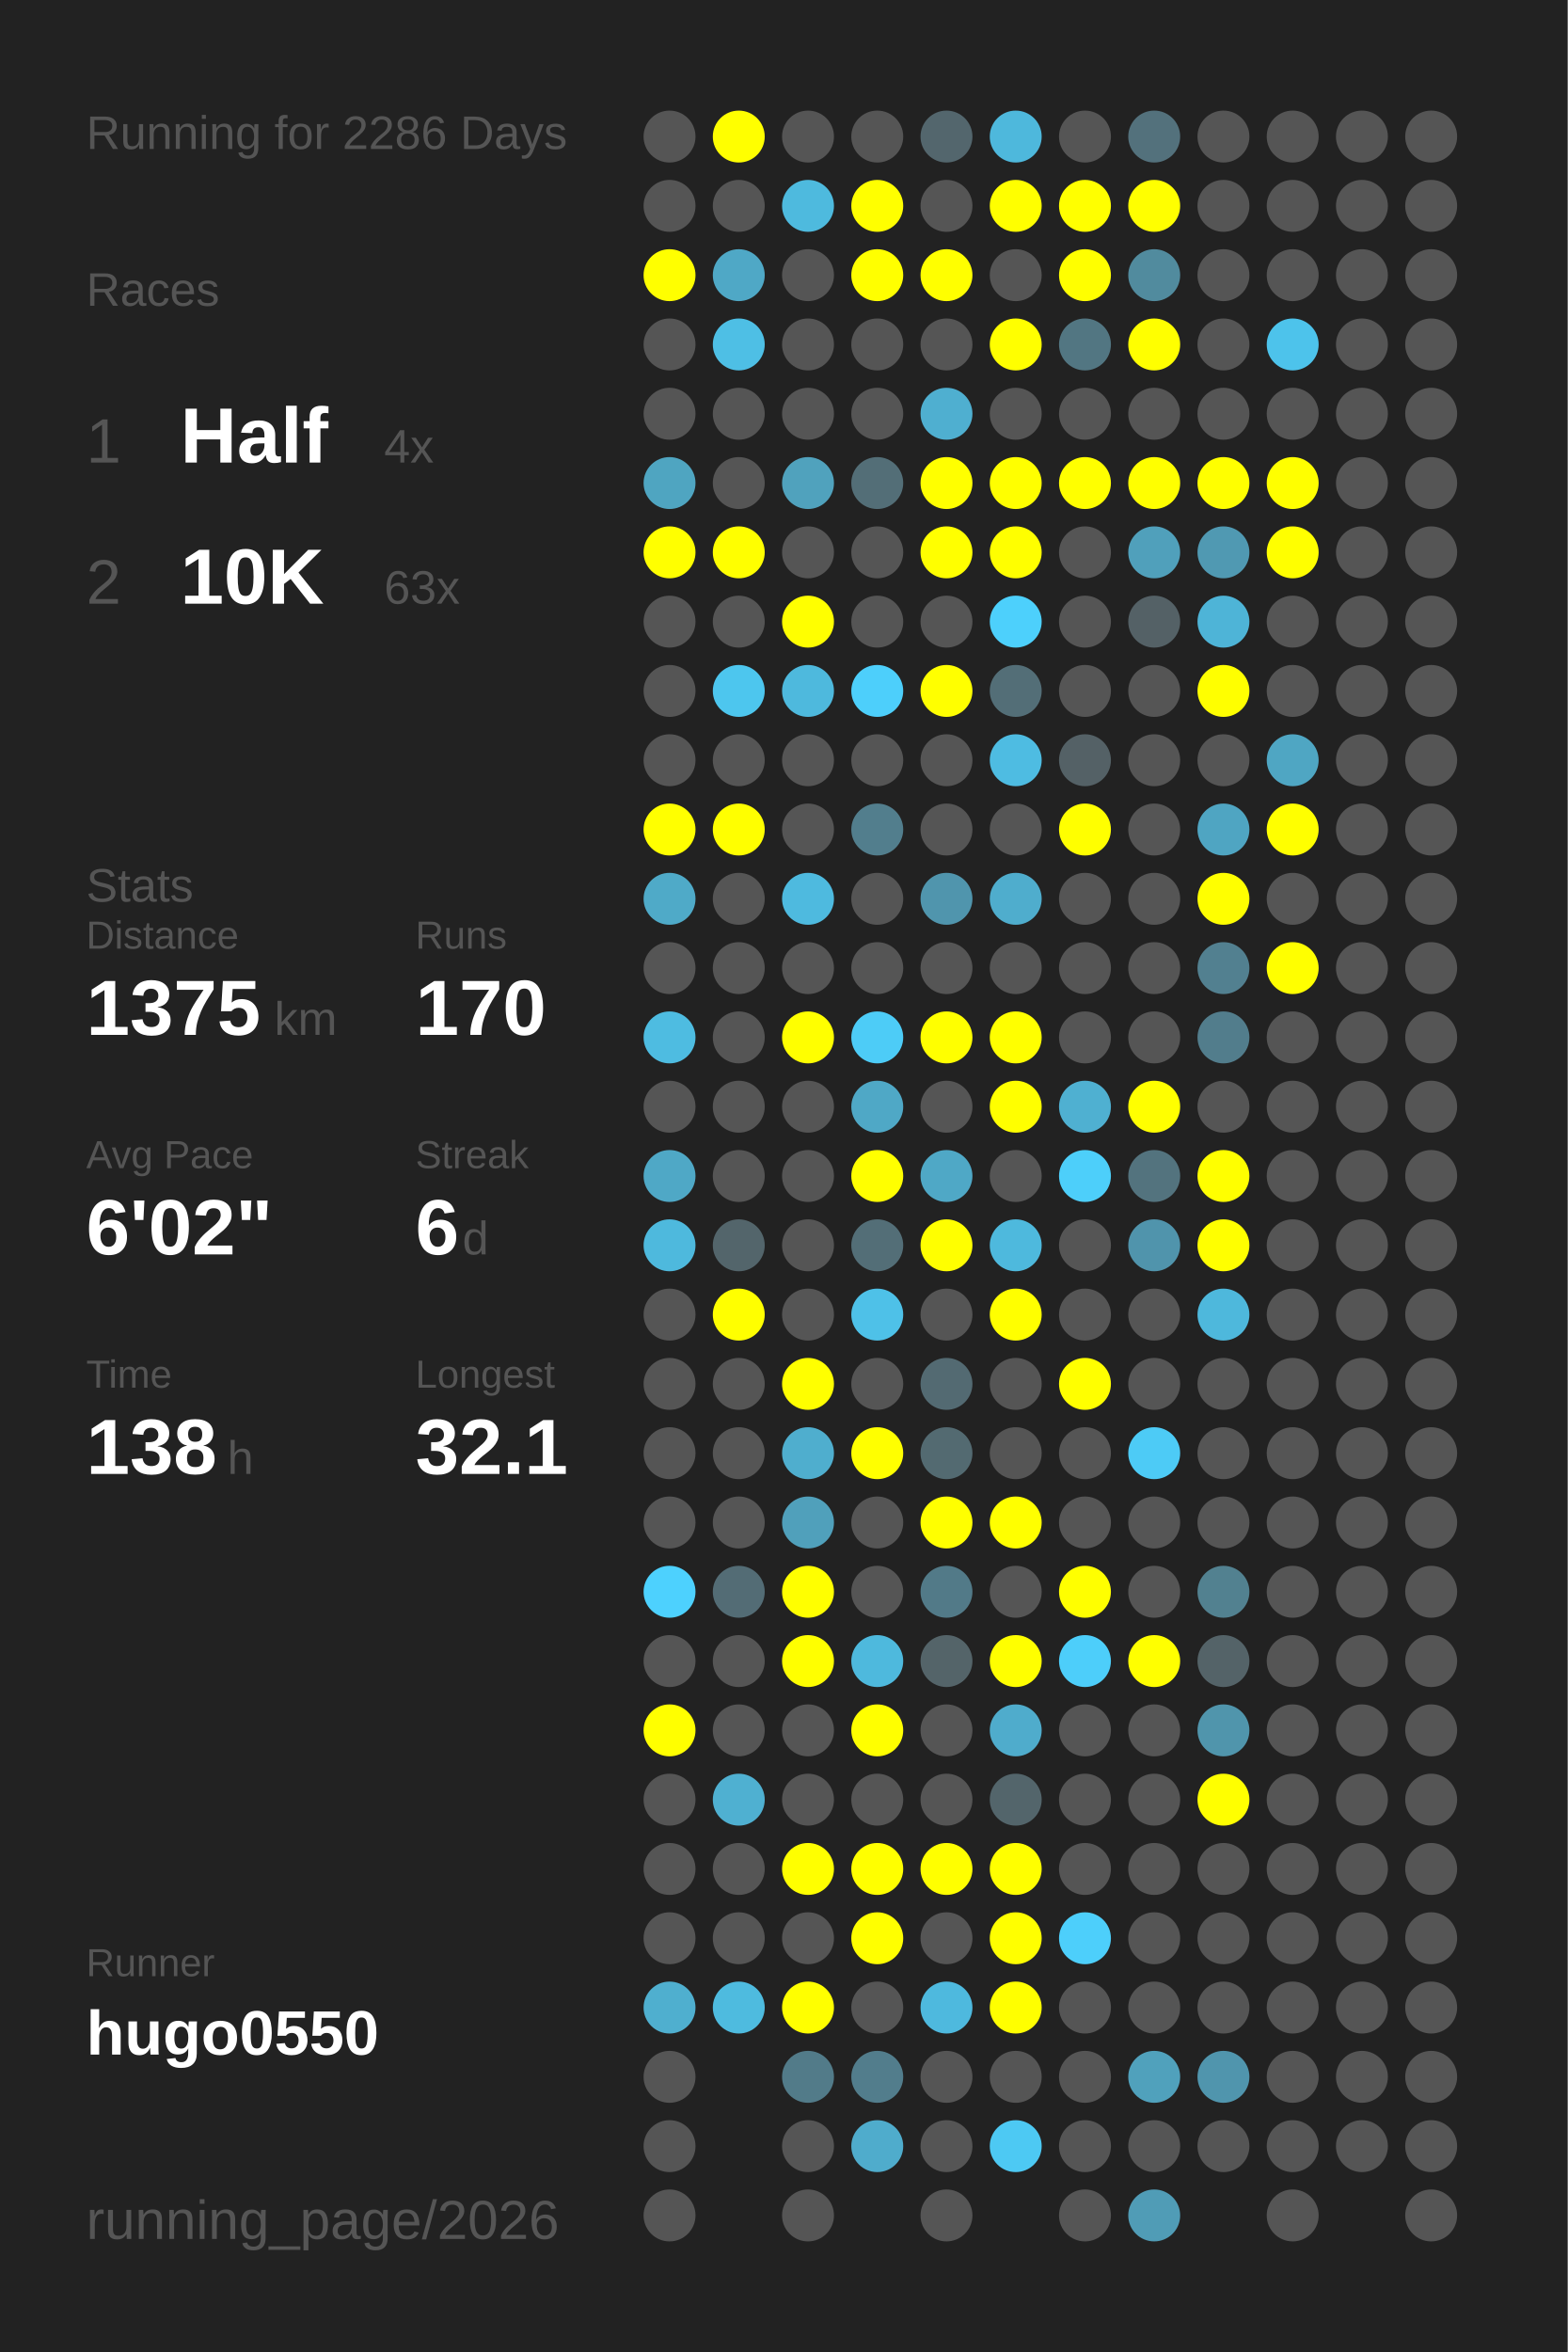
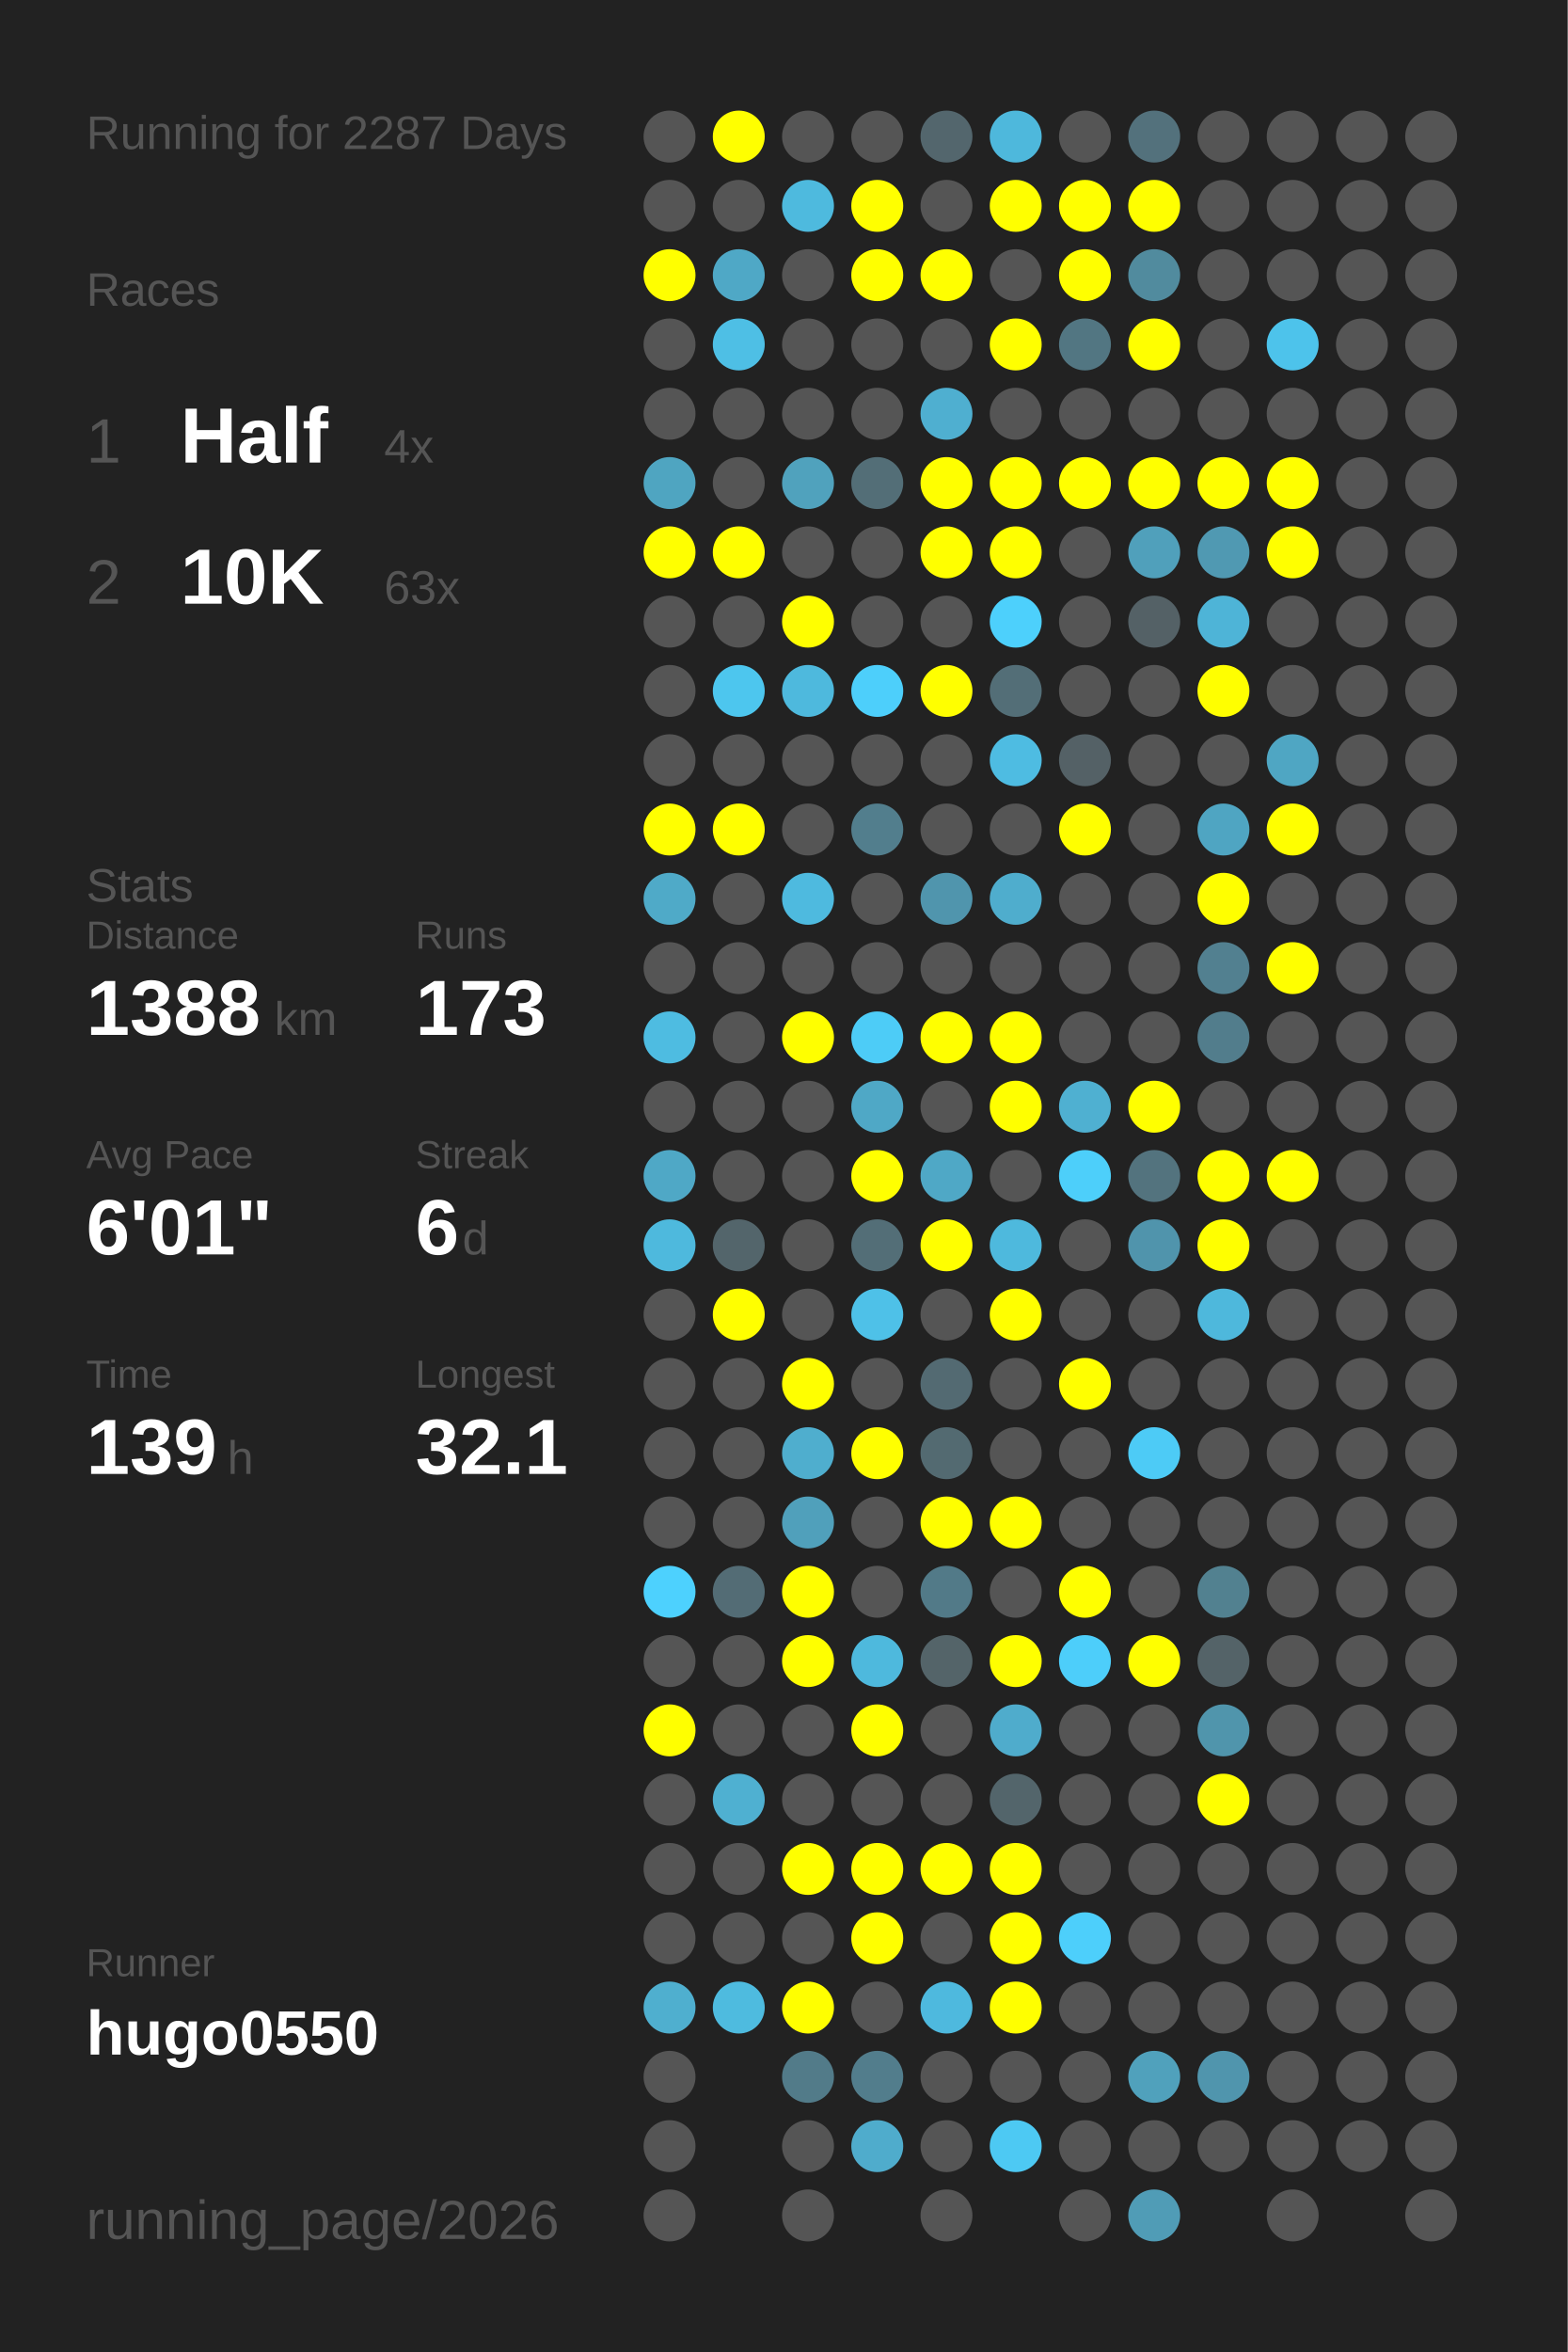
<svg xmlns="http://www.w3.org/2000/svg" baseProfile="full" height="300mm" version="1.1" viewBox="0,0,200,300" width="200mm">
  <defs />
  <rect fill="#222222" height="300" width="200" x="0" y="0" />
-   <text fill="#555555" style="font-size:6px; font-family:Arial;" x="11" y="19">Running for 2286 Days</text>
+   <text fill="#555555" style="font-size:6px; font-family:Arial;" x="11" y="19">Running for 2287 Days</text>
  <text fill="#555555" style="font-size:6px; font-family:Arial;" x="11" y="39">Races</text>
  <text fill="#555555" style="font-size:8px; font-family:Arial;" x="11" y="59">1</text>
  <text fill="#FFFFFF" style="font-size:10px; font-family:Arial; font-weight:bold;" x="23" y="59">Half</text>
  <text fill="#555555" style="font-size:6px; font-family:Arial;" x="49" y="59">4x</text>
  <text fill="#555555" style="font-size:8px; font-family:Arial;" x="11" y="77">2</text>
  <text fill="#FFFFFF" style="font-size:10px; font-family:Arial; font-weight:bold;" x="23" y="77">10K</text>
  <text fill="#555555" style="font-size:6px; font-family:Arial;" x="49" y="77">63x</text>
  <text fill="#555555" style="font-size:6px; font-family:Arial;" x="11" y="115">Stats</text>
  <text fill="#555555" style="font-size:5px; font-family:Arial;" x="11" y="121">Distance</text>
-   <text fill="#FFFFFF" style="font-size:10px; font-family:Arial; font-weight:bold;" x="11" y="132">1375</text>
+   <text fill="#FFFFFF" style="font-size:10px; font-family:Arial; font-weight:bold;" x="11" y="132">1388</text>
  <text fill="#555555" style="font-size:6px; font-family:Arial;" x="35" y="132">km</text>
  <text fill="#555555" style="font-size:5px; font-family:Arial;" x="53" y="121">Runs</text>
-   <text fill="#FFFFFF" style="font-size:10px; font-family:Arial; font-weight:bold;" x="53" y="132">170</text>
+   <text fill="#FFFFFF" style="font-size:10px; font-family:Arial; font-weight:bold;" x="53" y="132">173</text>
  <text fill="#555555" style="font-size:5px; font-family:Arial;" x="11" y="149">Avg Pace</text>
-   <text fill="#FFFFFF" style="font-size:10px; font-family:Arial; font-weight:bold;" x="11" y="160">6'02"</text>
+   <text fill="#FFFFFF" style="font-size:10px; font-family:Arial; font-weight:bold;" x="11" y="160">6'01"</text>
  <text fill="#555555" style="font-size:5px; font-family:Arial;" x="53" y="149">Streak</text>
  <text fill="#FFFFFF" style="font-size:10px; font-family:Arial; font-weight:bold;" x="53" y="160">6</text>
  <text fill="#555555" style="font-size:6px; font-family:Arial;" x="59" y="160">d</text>
  <text fill="#555555" style="font-size:5px; font-family:Arial;" x="11" y="177">Time</text>
-   <text fill="#FFFFFF" style="font-size:10px; font-family:Arial; font-weight:bold;" x="11" y="188">138</text>
+   <text fill="#FFFFFF" style="font-size:10px; font-family:Arial; font-weight:bold;" x="11" y="188">139</text>
  <text fill="#555555" style="font-size:6px; font-family:Arial;" x="29" y="188">h</text>
  <text fill="#555555" style="font-size:5px; font-family:Arial;" x="53" y="177">Longest</text>
  <text fill="#FFFFFF" style="font-size:10px; font-family:Arial; font-weight:bold;" x="53" y="188">32.1</text>
  <text fill="#555555" style="font-size:5px; font-family:Arial;" x="11" y="252.065">Runner</text>
  <text fill="#FFFFFF" style="font-size:8px; font-family:Arial; font-weight:bold;" x="11" y="262.065">hugo0550</text>
  <text fill="#555555" style="font-size:7px; font-family:Arial;" x="11" y="285.581">running_page/2026</text>
  <circle cx="85.417" cy="17.419" fill="#555555" r="3.312" />
  <circle cx="85.417" cy="26.258" fill="#555555" r="3.312" />
  <circle cx="85.417" cy="35.097" fill="#FFFF00" r="3.312" />
  <circle cx="85.417" cy="43.935" fill="#555555" r="3.312" />
  <circle cx="85.417" cy="52.774" fill="#555555" r="3.312" />
  <circle cx="85.417" cy="61.613" fill="#4fa5c1" r="3.312" />
  <circle cx="85.417" cy="70.452" fill="#FFFF00" r="3.312" />
  <circle cx="85.417" cy="79.29" fill="#555555" r="3.312" />
  <circle cx="85.417" cy="88.129" fill="#555555" r="3.312" />
  <circle cx="85.417" cy="96.968" fill="#555555" r="3.312" />
  <circle cx="85.417" cy="105.806" fill="#FFFF00" r="3.312" />
  <circle cx="85.417" cy="114.645" fill="#4faac8" r="3.312" />
  <circle cx="85.417" cy="123.484" fill="#555555" r="3.312" />
  <circle cx="85.417" cy="132.323" fill="#4ebce1" r="3.312" />
  <circle cx="85.417" cy="141.161" fill="#555555" r="3.312" />
  <circle cx="85.417" cy="150" fill="#4fa8c6" r="3.312" />
  <circle cx="85.417" cy="158.839" fill="#4eb9dd" r="3.312" />
  <circle cx="85.417" cy="167.677" fill="#555555" r="3.312" />
  <circle cx="85.417" cy="176.516" fill="#555555" r="3.312" />
  <circle cx="85.417" cy="185.355" fill="#555555" r="3.312" />
  <circle cx="85.417" cy="194.194" fill="#555555" r="3.312" />
  <circle cx="85.417" cy="203.032" fill="#4dd1fe" r="3.312" />
  <circle cx="85.417" cy="211.871" fill="#555555" r="3.312" />
  <circle cx="85.417" cy="220.71" fill="#FFFF00" r="3.312" />
  <circle cx="85.417" cy="229.548" fill="#555555" r="3.312" />
  <circle cx="85.417" cy="238.387" fill="#555555" r="3.312" />
  <circle cx="85.417" cy="247.226" fill="#555555" r="3.312" />
  <circle cx="85.417" cy="256.065" fill="#4fafcf" r="3.312" />
  <circle cx="85.417" cy="264.903" fill="#555555" r="3.312" />
  <circle cx="85.417" cy="273.742" fill="#555555" r="3.312" />
  <circle cx="85.417" cy="282.581" fill="#555555" r="3.312" />
  <circle cx="94.25" cy="17.419" fill="#FFFF00" r="3.312" />
  <circle cx="94.25" cy="26.258" fill="#555555" r="3.312" />
  <circle cx="94.25" cy="35.097" fill="#4fa8c6" r="3.312" />
  <circle cx="94.25" cy="43.935" fill="#4ebfe5" r="3.312" />
  <circle cx="94.25" cy="52.774" fill="#555555" r="3.312" />
  <circle cx="94.25" cy="61.613" fill="#555555" r="3.312" />
  <circle cx="94.25" cy="70.452" fill="#FFFF00" r="3.312" />
  <circle cx="94.25" cy="79.29" fill="#555555" r="3.312" />
  <circle cx="94.25" cy="88.129" fill="#4dc6ee" r="3.312" />
  <circle cx="94.25" cy="96.968" fill="#555555" r="3.312" />
  <circle cx="94.25" cy="105.806" fill="#FFFF00" r="3.312" />
  <circle cx="94.25" cy="114.645" fill="#555555" r="3.312" />
  <circle cx="94.25" cy="123.484" fill="#555555" r="3.312" />
  <circle cx="94.25" cy="132.323" fill="#555555" r="3.312" />
  <circle cx="94.25" cy="141.161" fill="#555555" r="3.312" />
  <circle cx="94.25" cy="150" fill="#555555" r="3.312" />
  <circle cx="94.25" cy="158.839" fill="#53656b" r="3.312" />
  <circle cx="94.25" cy="167.677" fill="#FFFF00" r="3.312" />
  <circle cx="94.25" cy="176.516" fill="#555555" r="3.312" />
  <circle cx="94.25" cy="185.355" fill="#555555" r="3.312" />
  <circle cx="94.25" cy="194.194" fill="#555555" r="3.312" />
  <circle cx="94.25" cy="203.032" fill="#536c75" r="3.312" />
  <circle cx="94.25" cy="211.871" fill="#555555" r="3.312" />
  <circle cx="94.25" cy="220.71" fill="#555555" r="3.312" />
  <circle cx="94.25" cy="229.548" fill="#4fb0d1" r="3.312" />
  <circle cx="94.25" cy="238.387" fill="#555555" r="3.312" />
  <circle cx="94.25" cy="247.226" fill="#555555" r="3.312" />
  <circle cx="94.25" cy="256.065" fill="#4ebbdf" r="3.312" />
  <circle cx="103.083" cy="17.419" fill="#555555" r="3.312" />
  <circle cx="103.083" cy="26.258" fill="#4ebade" r="3.312" />
  <circle cx="103.083" cy="35.097" fill="#555555" r="3.312" />
  <circle cx="103.083" cy="43.935" fill="#555555" r="3.312" />
  <circle cx="103.083" cy="52.774" fill="#555555" r="3.312" />
  <circle cx="103.083" cy="61.613" fill="#50a2bd" r="3.312" />
  <circle cx="103.083" cy="70.452" fill="#555555" r="3.312" />
  <circle cx="103.083" cy="79.29" fill="#FFFF00" r="3.312" />
  <circle cx="103.083" cy="88.129" fill="#4eb9dd" r="3.312" />
  <circle cx="103.083" cy="96.968" fill="#555555" r="3.312" />
  <circle cx="103.083" cy="105.806" fill="#555555" r="3.312" />
  <circle cx="103.083" cy="114.645" fill="#4ebadf" r="3.312" />
  <circle cx="103.083" cy="123.484" fill="#555555" r="3.312" />
  <circle cx="103.083" cy="132.323" fill="#FFFF00" r="3.312" />
  <circle cx="103.083" cy="141.161" fill="#555555" r="3.312" />
  <circle cx="103.083" cy="150" fill="#555555" r="3.312" />
  <circle cx="103.083" cy="158.839" fill="#555555" r="3.312" />
  <circle cx="103.083" cy="167.677" fill="#555555" r="3.312" />
  <circle cx="103.083" cy="176.516" fill="#FFFF00" r="3.312" />
  <circle cx="103.083" cy="185.355" fill="#4faece" r="3.312" />
  <circle cx="103.083" cy="194.194" fill="#50a0bb" r="3.312" />
  <circle cx="103.083" cy="203.032" fill="#FFFF00" r="3.312" />
  <circle cx="103.083" cy="211.871" fill="#FFFF00" r="3.312" />
  <circle cx="103.083" cy="220.71" fill="#555555" r="3.312" />
  <circle cx="103.083" cy="229.548" fill="#555555" r="3.312" />
  <circle cx="103.083" cy="238.387" fill="#FFFF00" r="3.312" />
  <circle cx="103.083" cy="247.226" fill="#555555" r="3.312" />
  <circle cx="103.083" cy="256.065" fill="#FFFF00" r="3.312" />
  <circle cx="103.083" cy="264.903" fill="#527b89" r="3.312" />
  <circle cx="103.083" cy="273.742" fill="#555555" r="3.312" />
  <circle cx="103.083" cy="282.581" fill="#555555" r="3.312" />
  <circle cx="111.917" cy="17.419" fill="#555555" r="3.312" />
  <circle cx="111.917" cy="26.258" fill="#FFFF00" r="3.312" />
  <circle cx="111.917" cy="35.097" fill="#FFFF00" r="3.312" />
  <circle cx="111.917" cy="43.935" fill="#555555" r="3.312" />
  <circle cx="111.917" cy="52.774" fill="#555555" r="3.312" />
  <circle cx="111.917" cy="61.613" fill="#536e77" r="3.312" />
  <circle cx="111.917" cy="70.452" fill="#555555" r="3.312" />
  <circle cx="111.917" cy="79.29" fill="#555555" r="3.312" />
  <circle cx="111.917" cy="88.129" fill="#4dcffb" r="3.312" />
  <circle cx="111.917" cy="96.968" fill="#555555" r="3.312" />
  <circle cx="111.917" cy="105.806" fill="#527e8d" r="3.312" />
  <circle cx="111.917" cy="114.645" fill="#555555" r="3.312" />
  <circle cx="111.917" cy="123.484" fill="#555555" r="3.312" />
  <circle cx="111.917" cy="132.323" fill="#4dccf7" r="3.312" />
  <circle cx="111.917" cy="141.161" fill="#4fa8c6" r="3.312" />
  <circle cx="111.917" cy="150" fill="#FFFF00" r="3.312" />
  <circle cx="111.917" cy="158.839" fill="#536e77" r="3.312" />
  <circle cx="111.917" cy="167.677" fill="#4ec1e8" r="3.312" />
  <circle cx="111.917" cy="176.516" fill="#555555" r="3.312" />
  <circle cx="111.917" cy="185.355" fill="#FFFF00" r="3.312" />
  <circle cx="111.917" cy="194.194" fill="#555555" r="3.312" />
  <circle cx="111.917" cy="203.032" fill="#555555" r="3.312" />
  <circle cx="111.917" cy="211.871" fill="#4eb9dd" r="3.312" />
  <circle cx="111.917" cy="220.71" fill="#FFFF00" r="3.312" />
  <circle cx="111.917" cy="229.548" fill="#555555" r="3.312" />
  <circle cx="111.917" cy="238.387" fill="#FFFF00" r="3.312" />
  <circle cx="111.917" cy="247.226" fill="#FFFF00" r="3.312" />
  <circle cx="111.917" cy="256.065" fill="#555555" r="3.312" />
  <circle cx="111.917" cy="264.903" fill="#527d8c" r="3.312" />
  <circle cx="111.917" cy="273.742" fill="#4faccc" r="3.312" />
  <circle cx="120.75" cy="17.419" fill="#53666d" r="3.312" />
  <circle cx="120.75" cy="26.258" fill="#555555" r="3.312" />
  <circle cx="120.75" cy="35.097" fill="#FFFF00" r="3.312" />
  <circle cx="120.75" cy="43.935" fill="#555555" r="3.312" />
  <circle cx="120.75" cy="52.774" fill="#4fafd0" r="3.312" />
  <circle cx="120.75" cy="61.613" fill="#FFFF00" r="3.312" />
  <circle cx="120.75" cy="70.452" fill="#FFFF00" r="3.312" />
  <circle cx="120.75" cy="79.29" fill="#555555" r="3.312" />
  <circle cx="120.75" cy="88.129" fill="#FFFF00" r="3.312" />
  <circle cx="120.75" cy="96.968" fill="#555555" r="3.312" />
  <circle cx="120.75" cy="105.806" fill="#555555" r="3.312" />
  <circle cx="120.75" cy="114.645" fill="#5095ad" r="3.312" />
  <circle cx="120.75" cy="123.484" fill="#555555" r="3.312" />
  <circle cx="120.75" cy="132.323" fill="#FFFF00" r="3.312" />
  <circle cx="120.75" cy="141.161" fill="#555555" r="3.312" />
  <circle cx="120.75" cy="150" fill="#4fa8c6" r="3.312" />
  <circle cx="120.75" cy="158.839" fill="#FFFF00" r="3.312" />
  <circle cx="120.75" cy="167.677" fill="#555555" r="3.312" />
  <circle cx="120.75" cy="176.516" fill="#536a72" r="3.312" />
  <circle cx="120.75" cy="185.355" fill="#536a71" r="3.312" />
  <circle cx="120.75" cy="194.194" fill="#FFFF00" r="3.312" />
  <circle cx="120.75" cy="203.032" fill="#527a88" r="3.312" />
  <circle cx="120.75" cy="211.871" fill="#546469" r="3.312" />
  <circle cx="120.75" cy="220.71" fill="#555555" r="3.312" />
  <circle cx="120.75" cy="229.548" fill="#555555" r="3.312" />
  <circle cx="120.75" cy="238.387" fill="#FFFF00" r="3.312" />
  <circle cx="120.75" cy="247.226" fill="#555555" r="3.312" />
  <circle cx="120.75" cy="256.065" fill="#4eb9de" r="3.312" />
  <circle cx="120.75" cy="264.903" fill="#555555" r="3.312" />
  <circle cx="120.75" cy="273.742" fill="#555555" r="3.312" />
  <circle cx="120.75" cy="282.581" fill="#555555" r="3.312" />
  <circle cx="129.583" cy="17.419" fill="#4eb8dc" r="3.312" />
  <circle cx="129.583" cy="26.258" fill="#FFFF00" r="3.312" />
  <circle cx="129.583" cy="35.097" fill="#555555" r="3.312" />
  <circle cx="129.583" cy="43.935" fill="#FFFF00" r="3.312" />
  <circle cx="129.583" cy="52.774" fill="#555555" r="3.312" />
  <circle cx="129.583" cy="61.613" fill="#FFFF00" r="3.312" />
  <circle cx="129.583" cy="70.452" fill="#FFFF00" r="3.312" />
  <circle cx="129.583" cy="79.29" fill="#4dd0fc" r="3.312" />
  <circle cx="129.583" cy="88.129" fill="#536e77" r="3.312" />
  <circle cx="129.583" cy="96.968" fill="#4ebce2" r="3.312" />
  <circle cx="129.583" cy="105.806" fill="#555555" r="3.312" />
  <circle cx="129.583" cy="114.645" fill="#4fadcd" r="3.312" />
  <circle cx="129.583" cy="123.484" fill="#555555" r="3.312" />
  <circle cx="129.583" cy="132.323" fill="#FFFF00" r="3.312" />
  <circle cx="129.583" cy="141.161" fill="#FFFF00" r="3.312" />
  <circle cx="129.583" cy="150" fill="#555555" r="3.312" />
  <circle cx="129.583" cy="158.839" fill="#4eb9dd" r="3.312" />
  <circle cx="129.583" cy="167.677" fill="#FFFF00" r="3.312" />
  <circle cx="129.583" cy="176.516" fill="#555555" r="3.312" />
  <circle cx="129.583" cy="185.355" fill="#555555" r="3.312" />
  <circle cx="129.583" cy="194.194" fill="#FFFF00" r="3.312" />
  <circle cx="129.583" cy="203.032" fill="#555555" r="3.312" />
  <circle cx="129.583" cy="211.871" fill="#FFFF00" r="3.312" />
  <circle cx="129.583" cy="220.71" fill="#4faccc" r="3.312" />
  <circle cx="129.583" cy="229.548" fill="#53656b" r="3.312" />
  <circle cx="129.583" cy="238.387" fill="#FFFF00" r="3.312" />
  <circle cx="129.583" cy="247.226" fill="#FFFF00" r="3.312" />
  <circle cx="129.583" cy="256.065" fill="#FFFF00" r="3.312" />
  <circle cx="129.583" cy="264.903" fill="#555555" r="3.312" />
  <circle cx="129.583" cy="273.742" fill="#4dc9f3" r="3.312" />
  <circle cx="138.417" cy="17.419" fill="#555555" r="3.312" />
  <circle cx="138.417" cy="26.258" fill="#FFFF00" r="3.312" />
  <circle cx="138.417" cy="35.097" fill="#FFFF00" r="3.312" />
  <circle cx="138.417" cy="43.935" fill="#527682" r="3.312" />
  <circle cx="138.417" cy="52.774" fill="#555555" r="3.312" />
  <circle cx="138.417" cy="61.613" fill="#FFFF00" r="3.312" />
  <circle cx="138.417" cy="70.452" fill="#555555" r="3.312" />
  <circle cx="138.417" cy="79.29" fill="#555555" r="3.312" />
  <circle cx="138.417" cy="88.129" fill="#555555" r="3.312" />
  <circle cx="138.417" cy="96.968" fill="#546166" r="3.312" />
  <circle cx="138.417" cy="105.806" fill="#FFFF00" r="3.312" />
  <circle cx="138.417" cy="114.645" fill="#555555" r="3.312" />
  <circle cx="138.417" cy="123.484" fill="#555555" r="3.312" />
  <circle cx="138.417" cy="132.323" fill="#555555" r="3.312" />
  <circle cx="138.417" cy="141.161" fill="#4fb0d1" r="3.312" />
  <circle cx="138.417" cy="150" fill="#4dcffa" r="3.312" />
  <circle cx="138.417" cy="158.839" fill="#555555" r="3.312" />
  <circle cx="138.417" cy="167.677" fill="#555555" r="3.312" />
  <circle cx="138.417" cy="176.516" fill="#FFFF00" r="3.312" />
  <circle cx="138.417" cy="185.355" fill="#555555" r="3.312" />
  <circle cx="138.417" cy="194.194" fill="#555555" r="3.312" />
  <circle cx="138.417" cy="203.032" fill="#FFFF00" r="3.312" />
  <circle cx="138.417" cy="211.871" fill="#4dcefa" r="3.312" />
  <circle cx="138.417" cy="220.71" fill="#555555" r="3.312" />
  <circle cx="138.417" cy="229.548" fill="#555555" r="3.312" />
  <circle cx="138.417" cy="238.387" fill="#555555" r="3.312" />
  <circle cx="138.417" cy="247.226" fill="#4dcffb" r="3.312" />
  <circle cx="138.417" cy="256.065" fill="#555555" r="3.312" />
  <circle cx="138.417" cy="264.903" fill="#555555" r="3.312" />
  <circle cx="138.417" cy="273.742" fill="#555555" r="3.312" />
  <circle cx="138.417" cy="282.581" fill="#555555" r="3.312" />
  <circle cx="147.25" cy="17.419" fill="#53717c" r="3.312" />
  <circle cx="147.25" cy="26.258" fill="#FFFF00" r="3.312" />
  <circle cx="147.25" cy="35.097" fill="#518b9e" r="3.312" />
  <circle cx="147.25" cy="43.935" fill="#FFFF00" r="3.312" />
  <circle cx="147.25" cy="52.774" fill="#555555" r="3.312" />
  <circle cx="147.25" cy="61.613" fill="#FFFF00" r="3.312" />
  <circle cx="147.25" cy="70.452" fill="#50a0bb" r="3.312" />
  <circle cx="147.25" cy="79.29" fill="#546166" r="3.312" />
  <circle cx="147.25" cy="88.129" fill="#555555" r="3.312" />
  <circle cx="147.25" cy="96.968" fill="#555555" r="3.312" />
  <circle cx="147.25" cy="105.806" fill="#555555" r="3.312" />
  <circle cx="147.25" cy="114.645" fill="#555555" r="3.312" />
  <circle cx="147.25" cy="123.484" fill="#555555" r="3.312" />
  <circle cx="147.25" cy="132.323" fill="#555555" r="3.312" />
  <circle cx="147.25" cy="141.161" fill="#FFFF00" r="3.312" />
  <circle cx="147.25" cy="150" fill="#53737e" r="3.312" />
  <circle cx="147.25" cy="158.839" fill="#5094ac" r="3.312" />
  <circle cx="147.25" cy="167.677" fill="#555555" r="3.312" />
  <circle cx="147.25" cy="176.516" fill="#555555" r="3.312" />
  <circle cx="147.25" cy="185.355" fill="#4dcbf6" r="3.312" />
  <circle cx="147.25" cy="194.194" fill="#555555" r="3.312" />
  <circle cx="147.25" cy="203.032" fill="#555555" r="3.312" />
  <circle cx="147.25" cy="211.871" fill="#FFFF00" r="3.312" />
  <circle cx="147.25" cy="220.71" fill="#555555" r="3.312" />
  <circle cx="147.25" cy="229.548" fill="#555555" r="3.312" />
  <circle cx="147.25" cy="238.387" fill="#555555" r="3.312" />
  <circle cx="147.25" cy="247.226" fill="#555555" r="3.312" />
  <circle cx="147.25" cy="256.065" fill="#555555" r="3.312" />
  <circle cx="147.25" cy="264.903" fill="#50a1bc" r="3.312" />
  <circle cx="147.25" cy="273.742" fill="#555555" r="3.312" />
  <circle cx="147.25" cy="282.581" fill="#509cb6" r="3.312" />
  <circle cx="156.083" cy="17.419" fill="#555555" r="3.312" />
  <circle cx="156.083" cy="26.258" fill="#555555" r="3.312" />
  <circle cx="156.083" cy="35.097" fill="#555555" r="3.312" />
  <circle cx="156.083" cy="43.935" fill="#555555" r="3.312" />
  <circle cx="156.083" cy="52.774" fill="#555555" r="3.312" />
  <circle cx="156.083" cy="61.613" fill="#FFFF00" r="3.312" />
  <circle cx="156.083" cy="70.452" fill="#5099b2" r="3.312" />
  <circle cx="156.083" cy="79.29" fill="#4eb4d7" r="3.312" />
  <circle cx="156.083" cy="88.129" fill="#FFFF00" r="3.312" />
  <circle cx="156.083" cy="96.968" fill="#555555" r="3.312" />
  <circle cx="156.083" cy="105.806" fill="#4fa5c2" r="3.312" />
  <circle cx="156.083" cy="114.645" fill="#FFFF00" r="3.312" />
  <circle cx="156.083" cy="123.484" fill="#528090" r="3.312" />
  <circle cx="156.083" cy="132.323" fill="#527d8c" r="3.312" />
  <circle cx="156.083" cy="141.161" fill="#555555" r="3.312" />
  <circle cx="156.083" cy="150" fill="#FFFF00" r="3.312" />
  <circle cx="156.083" cy="158.839" fill="#FFFF00" r="3.312" />
  <circle cx="156.083" cy="167.677" fill="#4eb8dc" r="3.312" />
  <circle cx="156.083" cy="176.516" fill="#555555" r="3.312" />
  <circle cx="156.083" cy="185.355" fill="#555555" r="3.312" />
  <circle cx="156.083" cy="194.194" fill="#555555" r="3.312" />
  <circle cx="156.083" cy="203.032" fill="#528190" r="3.312" />
  <circle cx="156.083" cy="211.871" fill="#546368" r="3.312" />
  <circle cx="156.083" cy="220.71" fill="#5095ac" r="3.312" />
  <circle cx="156.083" cy="229.548" fill="#FFFF00" r="3.312" />
  <circle cx="156.083" cy="238.387" fill="#555555" r="3.312" />
  <circle cx="156.083" cy="247.226" fill="#555555" r="3.312" />
  <circle cx="156.083" cy="256.065" fill="#555555" r="3.312" />
  <circle cx="156.083" cy="264.903" fill="#5095ad" r="3.312" />
  <circle cx="156.083" cy="273.742" fill="#555555" r="3.312" />
  <circle cx="164.917" cy="17.419" fill="#555555" r="3.312" />
  <circle cx="164.917" cy="26.258" fill="#555555" r="3.312" />
  <circle cx="164.917" cy="35.097" fill="#555555" r="3.312" />
  <circle cx="164.917" cy="43.935" fill="#4dc3eb" r="3.312" />
  <circle cx="164.917" cy="52.774" fill="#555555" r="3.312" />
  <circle cx="164.917" cy="61.613" fill="#FFFF00" r="3.312" />
  <circle cx="164.917" cy="70.452" fill="#FFFF00" r="3.312" />
  <circle cx="164.917" cy="79.29" fill="#555555" r="3.312" />
  <circle cx="164.917" cy="88.129" fill="#555555" r="3.312" />
  <circle cx="164.917" cy="96.968" fill="#4fa6c3" r="3.312" />
  <circle cx="164.917" cy="105.806" fill="#FFFF00" r="3.312" />
  <circle cx="164.917" cy="114.645" fill="#555555" r="3.312" />
  <circle cx="164.917" cy="123.484" fill="#FFFF00" r="3.312" />
  <circle cx="164.917" cy="132.323" fill="#555555" r="3.312" />
  <circle cx="164.917" cy="141.161" fill="#555555" r="3.312" />
-   <circle cx="164.917" cy="150" fill="#555555" r="3.312" />
+   <circle cx="164.917" cy="150" fill="#FFFF00" r="3.312" />
  <circle cx="164.917" cy="158.839" fill="#555555" r="3.312" />
  <circle cx="164.917" cy="167.677" fill="#555555" r="3.312" />
  <circle cx="164.917" cy="176.516" fill="#555555" r="3.312" />
  <circle cx="164.917" cy="185.355" fill="#555555" r="3.312" />
  <circle cx="164.917" cy="194.194" fill="#555555" r="3.312" />
  <circle cx="164.917" cy="203.032" fill="#555555" r="3.312" />
  <circle cx="164.917" cy="211.871" fill="#555555" r="3.312" />
  <circle cx="164.917" cy="220.71" fill="#555555" r="3.312" />
  <circle cx="164.917" cy="229.548" fill="#555555" r="3.312" />
  <circle cx="164.917" cy="238.387" fill="#555555" r="3.312" />
  <circle cx="164.917" cy="247.226" fill="#555555" r="3.312" />
  <circle cx="164.917" cy="256.065" fill="#555555" r="3.312" />
  <circle cx="164.917" cy="264.903" fill="#555555" r="3.312" />
  <circle cx="164.917" cy="273.742" fill="#555555" r="3.312" />
  <circle cx="164.917" cy="282.581" fill="#555555" r="3.312" />
  <circle cx="173.75" cy="17.419" fill="#555555" r="3.312" />
  <circle cx="173.75" cy="26.258" fill="#555555" r="3.312" />
  <circle cx="173.75" cy="35.097" fill="#555555" r="3.312" />
  <circle cx="173.75" cy="43.935" fill="#555555" r="3.312" />
  <circle cx="173.75" cy="52.774" fill="#555555" r="3.312" />
  <circle cx="173.75" cy="61.613" fill="#555555" r="3.312" />
  <circle cx="173.75" cy="70.452" fill="#555555" r="3.312" />
  <circle cx="173.75" cy="79.29" fill="#555555" r="3.312" />
  <circle cx="173.75" cy="88.129" fill="#555555" r="3.312" />
  <circle cx="173.75" cy="96.968" fill="#555555" r="3.312" />
  <circle cx="173.75" cy="105.806" fill="#555555" r="3.312" />
  <circle cx="173.75" cy="114.645" fill="#555555" r="3.312" />
  <circle cx="173.75" cy="123.484" fill="#555555" r="3.312" />
  <circle cx="173.75" cy="132.323" fill="#555555" r="3.312" />
  <circle cx="173.75" cy="141.161" fill="#555555" r="3.312" />
  <circle cx="173.75" cy="150" fill="#555555" r="3.312" />
  <circle cx="173.75" cy="158.839" fill="#555555" r="3.312" />
  <circle cx="173.75" cy="167.677" fill="#555555" r="3.312" />
  <circle cx="173.75" cy="176.516" fill="#555555" r="3.312" />
  <circle cx="173.75" cy="185.355" fill="#555555" r="3.312" />
  <circle cx="173.75" cy="194.194" fill="#555555" r="3.312" />
  <circle cx="173.75" cy="203.032" fill="#555555" r="3.312" />
  <circle cx="173.75" cy="211.871" fill="#555555" r="3.312" />
  <circle cx="173.75" cy="220.71" fill="#555555" r="3.312" />
  <circle cx="173.75" cy="229.548" fill="#555555" r="3.312" />
  <circle cx="173.75" cy="238.387" fill="#555555" r="3.312" />
  <circle cx="173.75" cy="247.226" fill="#555555" r="3.312" />
  <circle cx="173.75" cy="256.065" fill="#555555" r="3.312" />
  <circle cx="173.75" cy="264.903" fill="#555555" r="3.312" />
  <circle cx="173.75" cy="273.742" fill="#555555" r="3.312" />
  <circle cx="182.583" cy="17.419" fill="#555555" r="3.312" />
  <circle cx="182.583" cy="26.258" fill="#555555" r="3.312" />
  <circle cx="182.583" cy="35.097" fill="#555555" r="3.312" />
  <circle cx="182.583" cy="43.935" fill="#555555" r="3.312" />
  <circle cx="182.583" cy="52.774" fill="#555555" r="3.312" />
  <circle cx="182.583" cy="61.613" fill="#555555" r="3.312" />
  <circle cx="182.583" cy="70.452" fill="#555555" r="3.312" />
  <circle cx="182.583" cy="79.29" fill="#555555" r="3.312" />
  <circle cx="182.583" cy="88.129" fill="#555555" r="3.312" />
  <circle cx="182.583" cy="96.968" fill="#555555" r="3.312" />
  <circle cx="182.583" cy="105.806" fill="#555555" r="3.312" />
  <circle cx="182.583" cy="114.645" fill="#555555" r="3.312" />
  <circle cx="182.583" cy="123.484" fill="#555555" r="3.312" />
  <circle cx="182.583" cy="132.323" fill="#555555" r="3.312" />
  <circle cx="182.583" cy="141.161" fill="#555555" r="3.312" />
  <circle cx="182.583" cy="150" fill="#555555" r="3.312" />
  <circle cx="182.583" cy="158.839" fill="#555555" r="3.312" />
  <circle cx="182.583" cy="167.677" fill="#555555" r="3.312" />
  <circle cx="182.583" cy="176.516" fill="#555555" r="3.312" />
  <circle cx="182.583" cy="185.355" fill="#555555" r="3.312" />
  <circle cx="182.583" cy="194.194" fill="#555555" r="3.312" />
  <circle cx="182.583" cy="203.032" fill="#555555" r="3.312" />
  <circle cx="182.583" cy="211.871" fill="#555555" r="3.312" />
  <circle cx="182.583" cy="220.71" fill="#555555" r="3.312" />
  <circle cx="182.583" cy="229.548" fill="#555555" r="3.312" />
  <circle cx="182.583" cy="238.387" fill="#555555" r="3.312" />
  <circle cx="182.583" cy="247.226" fill="#555555" r="3.312" />
  <circle cx="182.583" cy="256.065" fill="#555555" r="3.312" />
  <circle cx="182.583" cy="264.903" fill="#555555" r="3.312" />
  <circle cx="182.583" cy="273.742" fill="#555555" r="3.312" />
  <circle cx="182.583" cy="282.581" fill="#555555" r="3.312" />
</svg>
